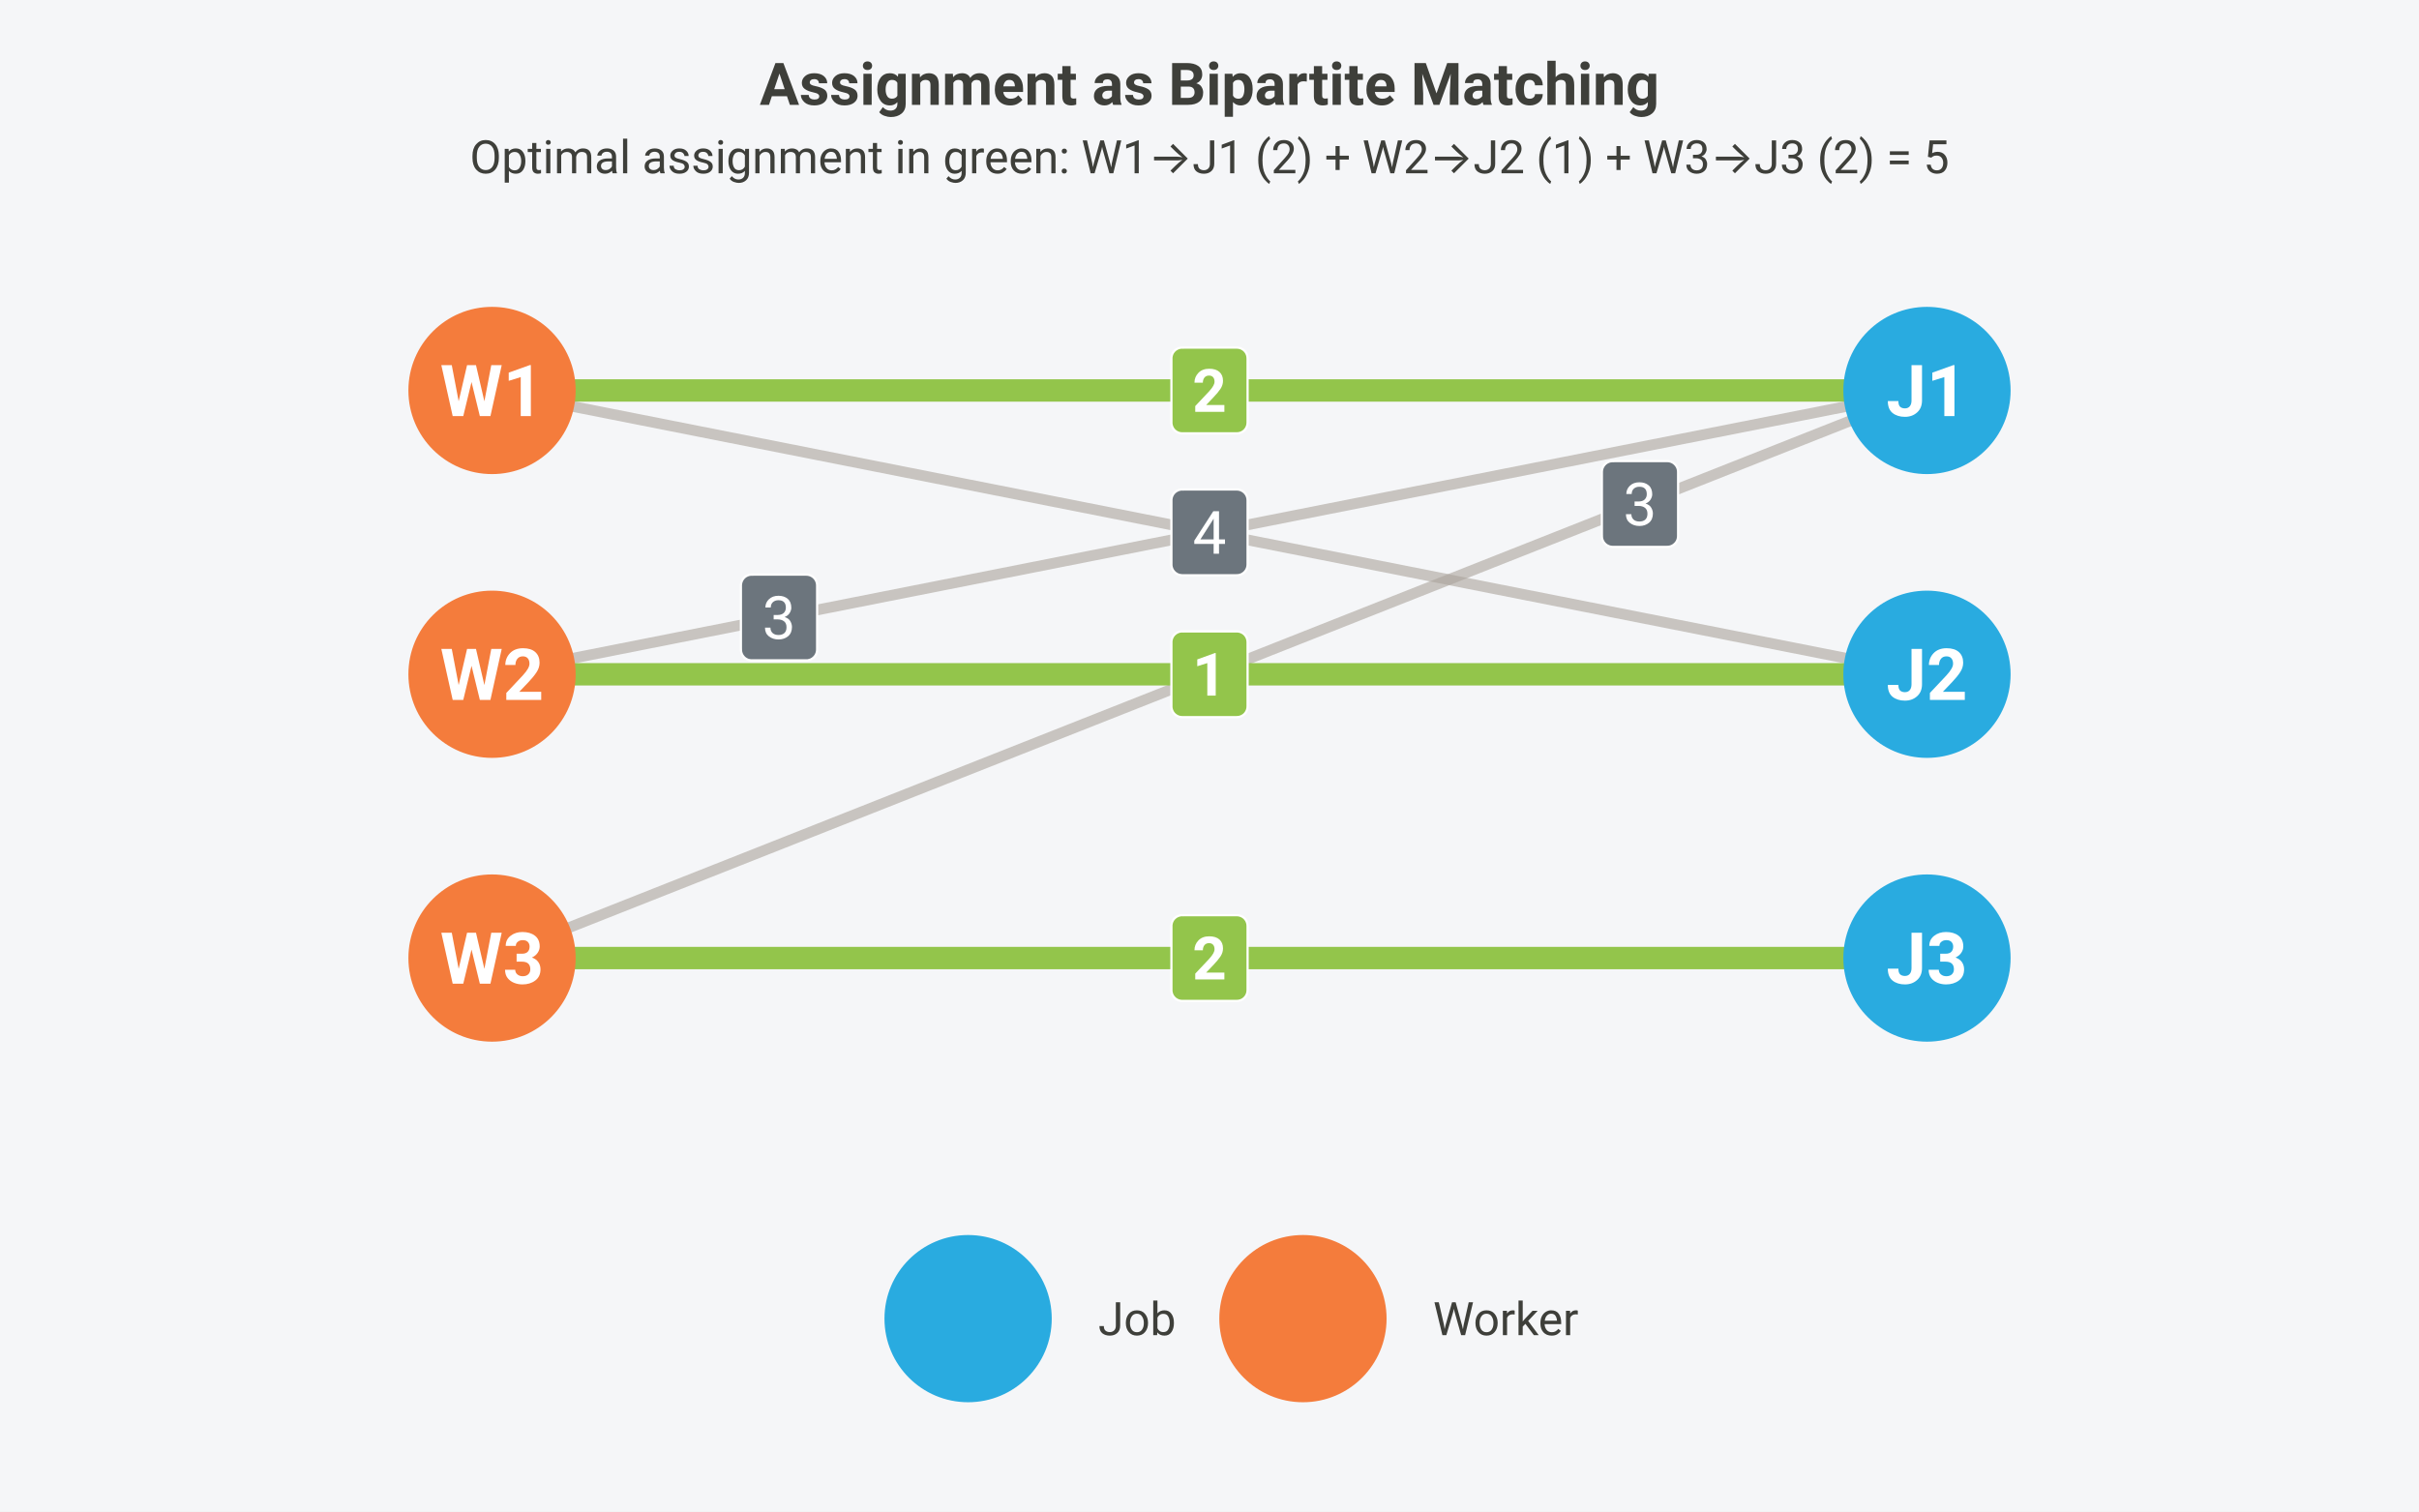
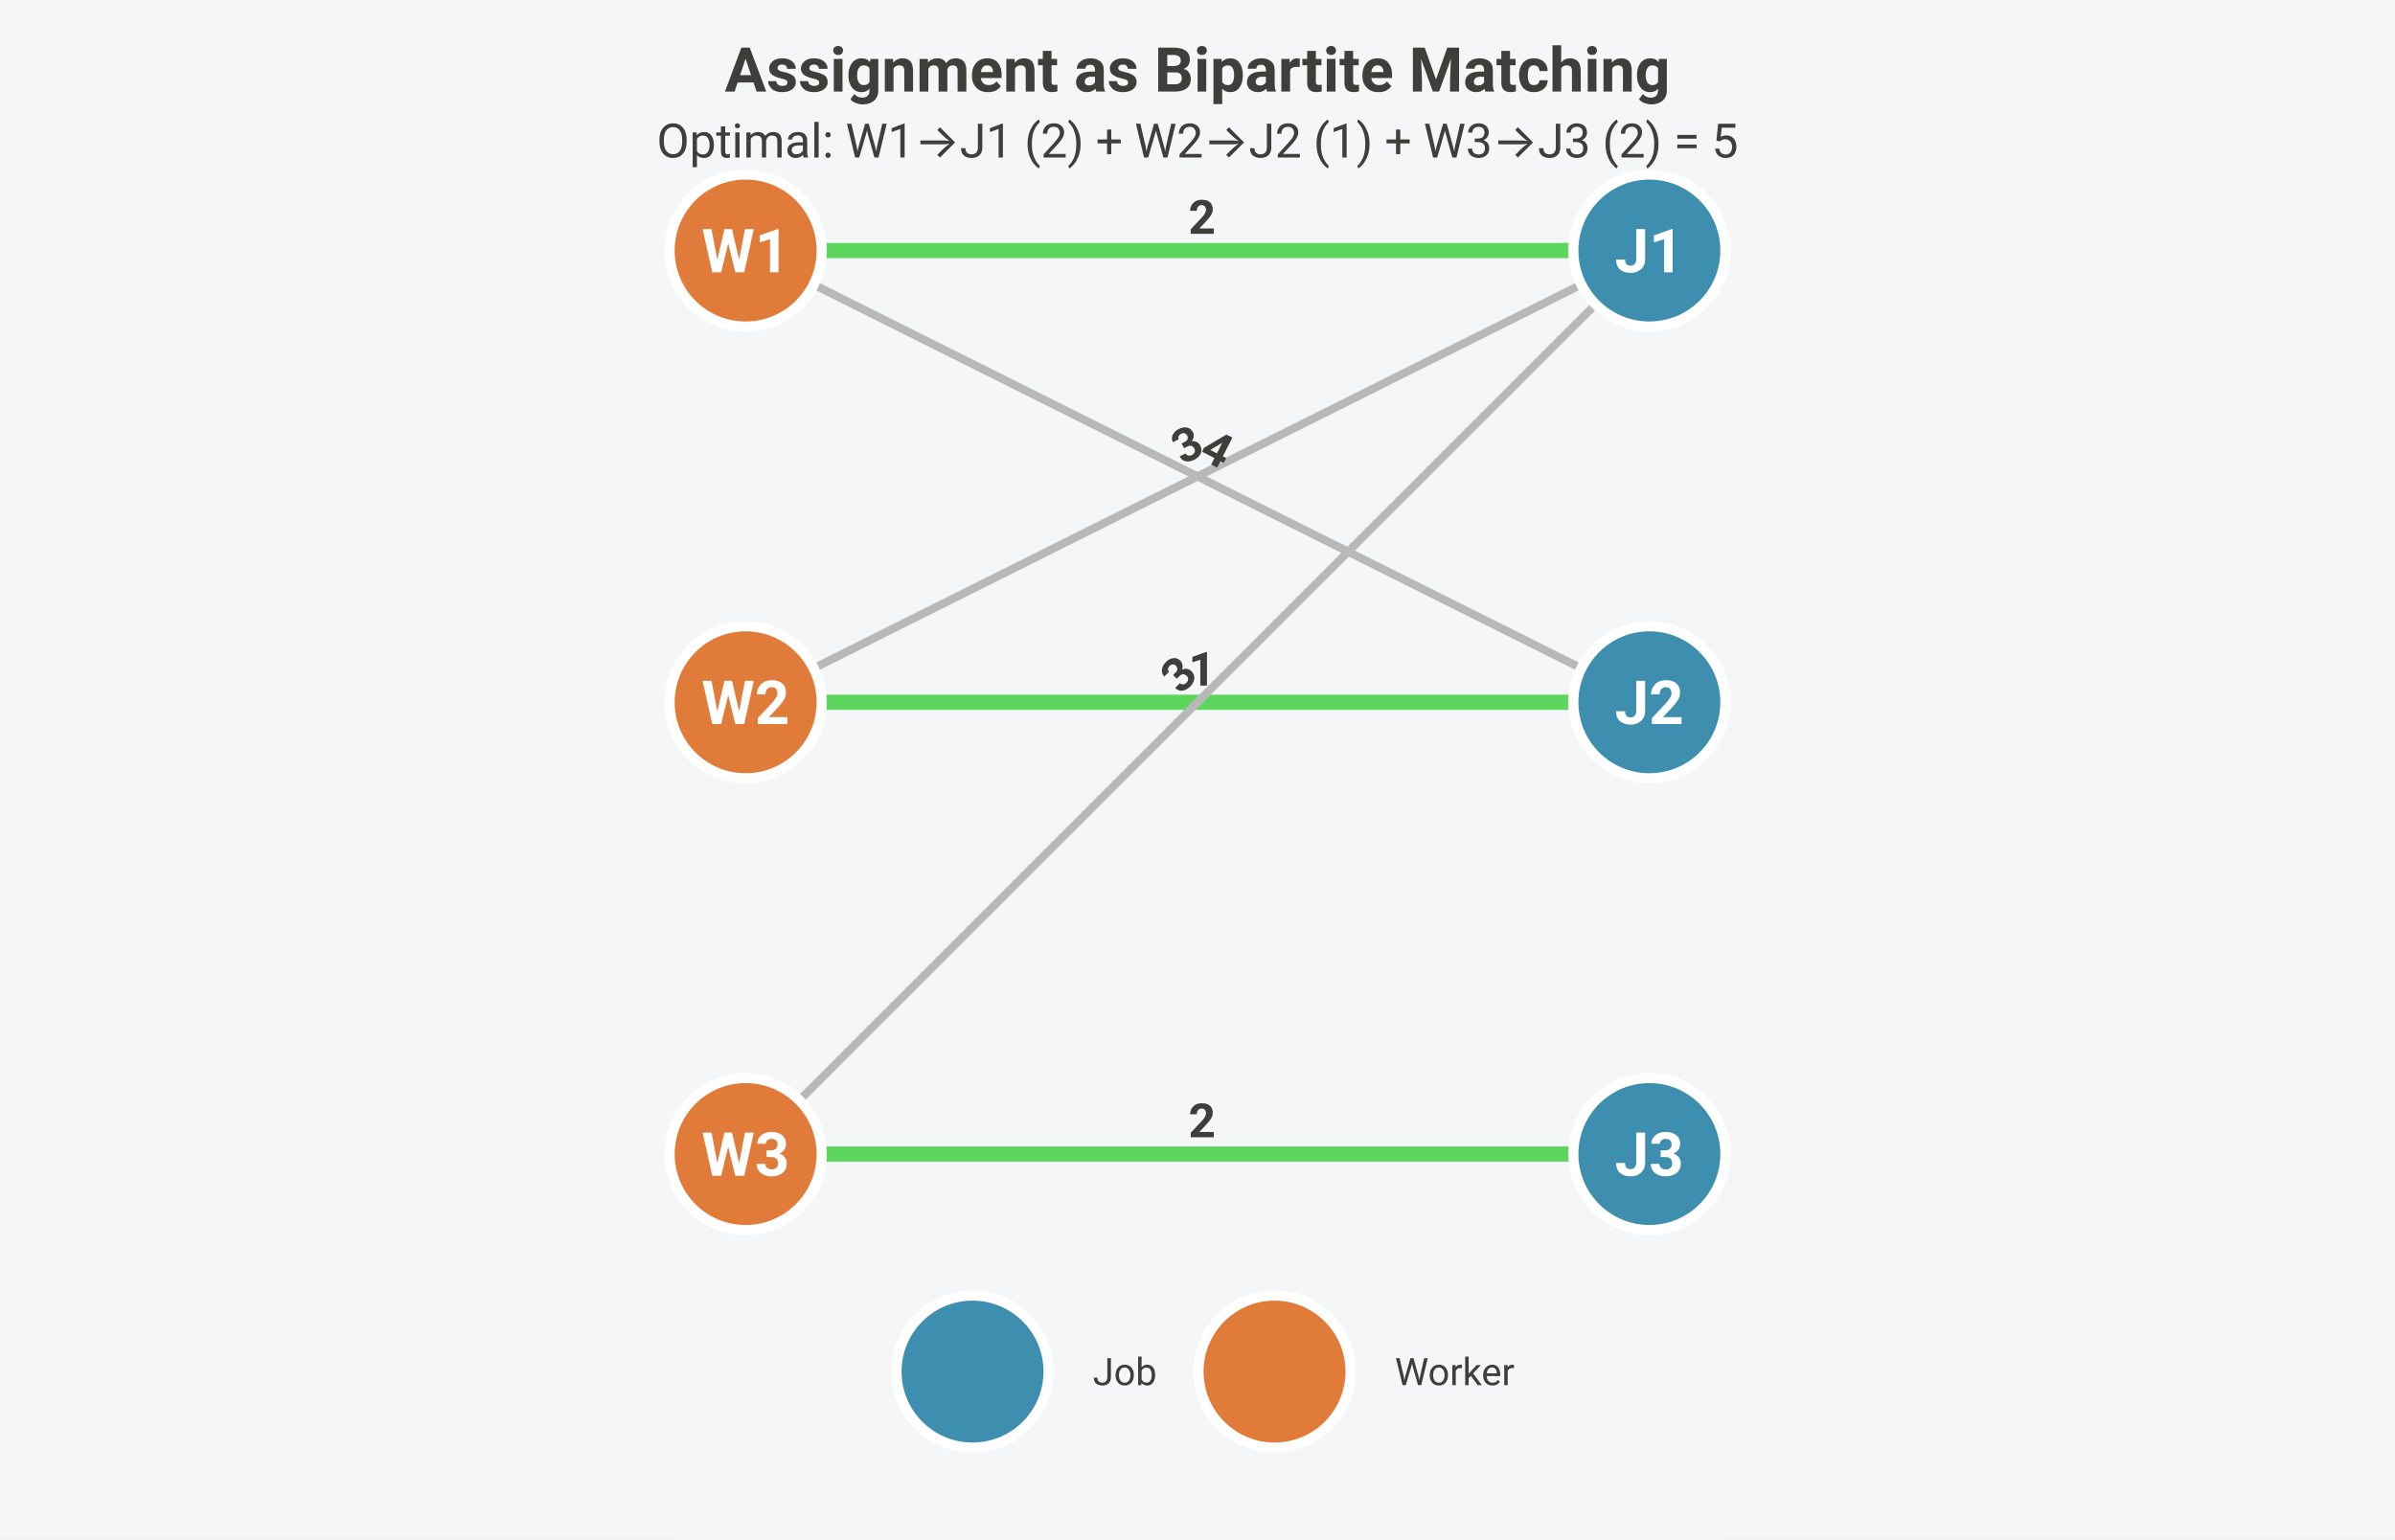
- <svg xmlns="http://www.w3.org/2000/svg" width="576.00pt" height="360.00pt" viewBox="0 0 576.00 360.00">
+ <svg xmlns="http://www.w3.org/2000/svg" width="504.00pt" height="324.00pt" viewBox="0 0 504.00 324.00">
  <g class="svglite">
    <defs>
      <style type="text/css">
    /* theme-aware-processed */
    .svglite line, .svglite polyline, .svglite polygon, .svglite path, .svglite circle {
      fill: none;
      stroke: #3E3F3A;
      stroke-linecap: round;
      stroke-linejoin: round;
      stroke-miterlimit: 10.00;
    }
    .svglite &gt; g &gt; rect {
      fill: none;
      stroke: #3E3F3A;
      stroke-linecap: round;
      stroke-linejoin: round;
      stroke-miterlimit: 10.00;
    }
    .svglite text {
      white-space: pre;
      fill: #3E3F3A;
    }
    .svglite g.glyphgroup path {
      fill: inherit;
      stroke: none;
    }
  </style>
    </defs>
    <rect width="100%" height="100%" style="stroke: none; fill: #F5F6F8;" />
    <defs>
-       <clipPath id="cpMC4wMHw1NzYuMDB8MC4wMHwzNjAuMDA=">
-         <rect x="0.00" y="0.00" width="576.00" height="360.00" />
+       <clipPath id="cpMC4wMHw1MDQuMDB8MC4wMHwzMjQuMDA=">
+         <rect x="0.00" y="0.00" width="504.00" height="324.00" />
      </clipPath>
    </defs>
-     <g clip-path="url(#cpMC4wMHw1NzYuMDB8MC4wMHwzNjAuMDA=)">
-       <rect x="0.00" y="0.00" width="576.00" height="360.00" style="stroke-width: 1.07; stroke: none;" /> fill: #F5F6F8;' /&gt;
+     <g clip-path="url(#cpMC4wMHw1MDQuMDB8MC4wMHwzMjQuMDA=)">
</g>
    <defs>
-       <clipPath id="cpMjQuOTF8NTUxLjA5fDQ5LjA3fDI3Mi4xMQ==">
-         <rect x="24.91" y="49.07" width="526.19" height="223.05" />
+       <clipPath id="cpMTM3LjQ0fDM2Ni41NnwwLjAwfDMyNC4wMA==">
+         <rect x="137.44" y="0.00" width="229.13" height="324.00" />
      </clipPath>
    </defs>
-     <g clip-path="url(#cpMjQuOTF8NTUxLjA5fDQ5LjA3fDI3Mi4xMQ==)">
-       <rect x="24.91" y="49.07" width="526.19" height="223.05" style="stroke-width: 1.07; stroke: none;" /> fill: #F5F6F8;' /&gt;
- <line x1="117.16" y1="93.00" x2="458.84" y2="160.59" style="stroke-width: 2.56; stroke: #AAA49B; stroke-opacity: 0.60; stroke-linecap: butt;" />
-       <line x1="117.16" y1="160.59" x2="458.84" y2="93.00" style="stroke-width: 2.56; stroke: #AAA49B; stroke-opacity: 0.60; stroke-linecap: butt;" />
-       <line x1="117.16" y1="228.18" x2="458.84" y2="93.00" style="stroke-width: 2.56; stroke: #AAA49B; stroke-opacity: 0.60; stroke-linecap: butt;" />
-       <line x1="117.16" y1="93.00" x2="458.84" y2="93.00" style="stroke-width: 5.33; stroke: #93C54B; stroke-linecap: butt;" />
-       <line x1="117.16" y1="160.59" x2="458.84" y2="160.59" style="stroke-width: 5.33; stroke: #93C54B; stroke-linecap: butt;" />
-       <line x1="117.16" y1="228.18" x2="458.84" y2="228.18" style="stroke-width: 5.33; stroke: #93C54B; stroke-linecap: butt;" />
-       <polygon points="281.49,137.01 294.51,137.01 294.41,137.00 294.82,136.99 295.23,136.91 295.61,136.76 295.97,136.55 296.29,136.29 296.56,135.98 296.78,135.64 296.94,135.26 297.04,134.86 297.07,134.45 297.07,134.45 297.07,119.14 297.07,119.14 297.04,118.73 296.94,118.33 296.78,117.95 296.56,117.61 296.29,117.30 295.97,117.04 295.61,116.83 295.23,116.68 294.82,116.60 294.51,116.58 281.49,116.58 281.79,116.60 281.38,116.58 280.97,116.63 280.58,116.75 280.21,116.93 279.87,117.16 279.57,117.45 279.32,117.77 279.13,118.14 279.00,118.53 278.93,118.94 278.93,119.14 278.93,134.45 278.93,134.24 278.93,134.65 279.00,135.06 279.13,135.45 279.32,135.81 279.57,136.14 279.87,136.43 280.21,136.66 280.58,136.84 280.97,136.95 281.38,137.00 " style="stroke-width: 0.53; stroke: #FFFFFF; fill: #6C757D;" />
-       <text x="288.00" y="131.88" text-anchor="middle" style="font-size: 14.23px;fill: #FFFFFF; font-family: &quot;Roboto&quot;, -apple-system, BlinkMacSystemFont, &quot;Segoe UI&quot;, system-ui, sans-serif;" textLength="7.91px" lengthAdjust="spacingAndGlyphs">4</text>
-       <polygon points="178.98,157.28 192.01,157.28 191.91,157.28 192.32,157.27 192.72,157.18 193.11,157.04 193.46,156.83 193.78,156.57 194.06,156.26 194.28,155.91 194.44,155.53 194.54,155.13 194.57,154.72 194.57,154.72 194.57,139.42 194.57,139.42 194.54,139.01 194.44,138.61 194.28,138.23 194.06,137.88 193.78,137.57 193.46,137.31 193.11,137.11 192.72,136.96 192.32,136.88 192.01,136.86 178.98,136.86 179.29,136.88 178.88,136.86 178.47,136.91 178.07,137.03 177.70,137.20 177.36,137.44 177.07,137.72 176.82,138.05 176.63,138.42 176.50,138.81 176.43,139.21 176.42,139.42 176.42,154.72 176.43,154.52 176.43,154.93 176.50,155.34 176.63,155.73 176.82,156.09 177.07,156.42 177.36,156.71 177.70,156.94 178.07,157.12 178.47,157.23 178.88,157.28 " style="stroke-width: 0.53; stroke: #FFFFFF; fill: #6C757D;" />
-       <text x="185.50" y="152.16" text-anchor="middle" style="font-size: 14.23px;fill: #FFFFFF; font-family: &quot;Roboto&quot;, -apple-system, BlinkMacSystemFont, &quot;Segoe UI&quot;, system-ui, sans-serif;" textLength="7.91px" lengthAdjust="spacingAndGlyphs">3</text>
-       <polygon points="383.99,130.25 397.02,130.25 396.91,130.25 397.33,130.23 397.73,130.15 398.12,130.00 398.47,129.79 398.79,129.53 399.06,129.23 399.29,128.88 399.45,128.50 399.55,128.10 399.58,127.69 399.58,127.69 399.58,112.38 399.58,112.38 399.55,111.97 399.45,111.57 399.29,111.19 399.06,110.85 398.79,110.54 398.47,110.28 398.12,110.07 397.73,109.92 397.33,109.84 397.02,109.82 383.99,109.82 384.30,109.84 383.89,109.83 383.48,109.88 383.08,109.99 382.71,110.17 382.37,110.40 382.07,110.69 381.83,111.02 381.63,111.38 381.50,111.77 381.44,112.18 381.43,112.38 381.43,127.69 381.44,127.48 381.44,127.89 381.50,128.30 381.63,128.69 381.83,129.06 382.07,129.38 382.37,129.67 382.71,129.90 383.08,130.08 383.48,130.20 383.89,130.25 " style="stroke-width: 0.53; stroke: #FFFFFF; fill: #6C757D;" />
-       <text x="390.50" y="125.13" text-anchor="middle" style="font-size: 14.23px;fill: #FFFFFF; font-family: &quot;Roboto&quot;, -apple-system, BlinkMacSystemFont, &quot;Segoe UI&quot;, system-ui, sans-serif;" textLength="7.91px" lengthAdjust="spacingAndGlyphs">3</text>
-       <polygon points="281.49,103.21 294.51,103.21 294.41,103.21 294.82,103.19 295.23,103.11 295.61,102.96 295.97,102.76 296.29,102.50 296.56,102.19 296.78,101.84 296.94,101.46 297.04,101.06 297.07,100.65 297.07,100.65 297.07,85.35 297.07,85.35 297.04,84.94 296.94,84.54 296.78,84.16 296.56,83.81 296.29,83.50 295.97,83.24 295.61,83.03 295.23,82.89 294.82,82.81 294.51,82.79 281.49,82.79 281.79,82.81 281.38,82.79 280.97,82.84 280.58,82.95 280.21,83.13 279.87,83.36 279.57,83.65 279.32,83.98 279.13,84.34 279.00,84.74 278.93,85.14 278.93,85.35 278.93,100.65 278.93,100.44 278.93,100.86 279.00,101.26 279.13,101.65 279.32,102.02 279.57,102.35 279.87,102.63 280.21,102.87 280.58,103.04 280.97,103.16 281.38,103.21 " style="stroke-width: 0.53; stroke: #FFFFFF; fill: #93C54B;" />
-       <text x="288.00" y="98.09" text-anchor="middle" style="font-size: 14.23px; font-weight: bold;fill: #FFFFFF; font-family: &quot;Roboto&quot;, -apple-system, BlinkMacSystemFont, &quot;Segoe UI&quot;, system-ui, sans-serif;" textLength="7.91px" lengthAdjust="spacingAndGlyphs">2</text>
-       <polygon points="281.49,170.80 294.51,170.80 294.41,170.80 294.82,170.78 295.23,170.70 295.61,170.55 295.97,170.35 296.29,170.09 296.56,169.78 296.78,169.43 296.94,169.05 297.04,168.65 297.07,168.24 297.07,168.24 297.07,152.94 297.07,152.94 297.04,152.53 296.94,152.13 296.78,151.75 296.56,151.40 296.29,151.09 295.97,150.83 295.61,150.63 295.23,150.48 294.82,150.40 294.51,150.38 281.49,150.38 281.79,150.40 281.38,150.38 280.97,150.43 280.58,150.54 280.21,150.72 279.87,150.96 279.57,151.24 279.32,151.57 279.13,151.94 279.00,152.33 278.93,152.73 278.93,152.94 278.93,168.24 278.93,168.04 278.93,168.45 279.00,168.85 279.13,169.24 279.32,169.61 279.57,169.94 279.87,170.22 280.21,170.46 280.58,170.64 280.97,170.75 281.38,170.80 " style="stroke-width: 0.53; stroke: #FFFFFF; fill: #93C54B;" />
-       <text x="288.00" y="165.68" text-anchor="middle" style="font-size: 14.23px; font-weight: bold;fill: #FFFFFF; font-family: &quot;Roboto&quot;, -apple-system, BlinkMacSystemFont, &quot;Segoe UI&quot;, system-ui, sans-serif;" textLength="7.91px" lengthAdjust="spacingAndGlyphs">1</text>
-       <polygon points="281.49,238.39 294.51,238.39 294.41,238.39 294.82,238.37 295.23,238.29 295.61,238.15 295.97,237.94 296.29,237.68 296.56,237.37 296.78,237.02 296.94,236.64 297.04,236.24 297.07,235.83 297.07,235.83 297.07,220.53 297.07,220.53 297.04,220.12 296.94,219.72 296.78,219.34 296.56,218.99 296.29,218.68 295.97,218.42 295.61,218.22 295.23,218.07 294.82,217.99 294.51,217.97 281.49,217.97 281.79,217.99 281.38,217.97 280.97,218.02 280.58,218.14 280.21,218.31 279.87,218.55 279.57,218.83 279.32,219.16 279.13,219.53 279.00,219.92 278.93,220.32 278.93,220.53 278.93,235.83 278.93,235.63 278.93,236.04 279.00,236.44 279.13,236.84 279.32,237.20 279.57,237.53 279.87,237.82 280.21,238.05 280.58,238.23 280.97,238.34 281.38,238.39 " style="stroke-width: 0.53; stroke: #FFFFFF; fill: #93C54B;" />
-       <text x="288.00" y="233.27" text-anchor="middle" style="font-size: 14.23px; font-weight: bold;fill: #FFFFFF; font-family: &quot;Roboto&quot;, -apple-system, BlinkMacSystemFont, &quot;Segoe UI&quot;, system-ui, sans-serif;" textLength="7.91px" lengthAdjust="spacingAndGlyphs">2</text>
-       <circle cx="117.16" cy="93.00" r="19.56" style="stroke-width: 0.71; stroke: #F47C3C; fill: #F47C3C;" />
-       <circle cx="117.16" cy="160.59" r="19.56" style="stroke-width: 0.71; stroke: #F47C3C; fill: #F47C3C;" />
-       <circle cx="117.16" cy="228.18" r="19.56" style="stroke-width: 0.71; stroke: #F47C3C; fill: #F47C3C;" />
-       <circle cx="458.84" cy="93.00" r="19.56" style="stroke-width: 0.71; stroke: #29ABE0; fill: #29ABE0;" />
-       <circle cx="458.84" cy="160.59" r="19.56" style="stroke-width: 0.71; stroke: #29ABE0; fill: #29ABE0;" />
-       <circle cx="458.84" cy="228.18" r="19.56" style="stroke-width: 0.71; stroke: #29ABE0; fill: #29ABE0;" />
-       <text x="117.16" y="99.11" text-anchor="middle" style="font-size: 17.07px; font-weight: bold;fill: #FFFFFF; font-family: &quot;Roboto&quot;, -apple-system, BlinkMacSystemFont, &quot;Segoe UI&quot;, system-ui, sans-serif;" textLength="25.59px" lengthAdjust="spacingAndGlyphs">W1</text>
-       <text x="117.16" y="166.70" text-anchor="middle" style="font-size: 17.07px; font-weight: bold;fill: #FFFFFF; font-family: &quot;Roboto&quot;, -apple-system, BlinkMacSystemFont, &quot;Segoe UI&quot;, system-ui, sans-serif;" textLength="25.59px" lengthAdjust="spacingAndGlyphs">W2</text>
-       <text x="117.16" y="234.29" text-anchor="middle" style="font-size: 17.07px; font-weight: bold;fill: #FFFFFF; font-family: &quot;Roboto&quot;, -apple-system, BlinkMacSystemFont, &quot;Segoe UI&quot;, system-ui, sans-serif;" textLength="25.59px" lengthAdjust="spacingAndGlyphs">W3</text>
-       <text x="458.84" y="99.11" text-anchor="middle" style="font-size: 17.07px; font-weight: bold;fill: #FFFFFF; font-family: &quot;Roboto&quot;, -apple-system, BlinkMacSystemFont, &quot;Segoe UI&quot;, system-ui, sans-serif;" textLength="18.97px" lengthAdjust="spacingAndGlyphs">J1</text>
-       <text x="458.84" y="166.70" text-anchor="middle" style="font-size: 17.07px; font-weight: bold;fill: #FFFFFF; font-family: &quot;Roboto&quot;, -apple-system, BlinkMacSystemFont, &quot;Segoe UI&quot;, system-ui, sans-serif;" textLength="18.97px" lengthAdjust="spacingAndGlyphs">J2</text>
-       <text x="458.84" y="234.29" text-anchor="middle" style="font-size: 17.07px; font-weight: bold;fill: #FFFFFF; font-family: &quot;Roboto&quot;, -apple-system, BlinkMacSystemFont, &quot;Segoe UI&quot;, system-ui, sans-serif;" textLength="18.97px" lengthAdjust="spacingAndGlyphs">J3</text>
+     <g clip-path="url(#cpMTM3LjQ0fDM2Ni41NnwwLjAwfDMyNC4wMA==)">
+       <rect rx="4" x="137.44" y="0.00" width="229.13" height="324.00" style="stroke-width: 1.07; stroke: none; fill: #F5F6F8;" />
    </g>
-     <g clip-path="url(#cpMC4wMHw1NzYuMDB8MC4wMHwzNjAuMDA=)">
-       <rect x="194.05" y="283.07" width="187.91" height="61.98" style="stroke-width: 1.07; stroke: none;" /> fill: #F5F6F8;' /&gt;
- <circle cx="230.52" cy="314.06" r="19.56" style="stroke-width: 0.71; stroke: #29ABE0; fill: #29ABE0;" />
-       <circle cx="310.25" cy="314.06" r="19.56" style="stroke-width: 0.71; stroke: #F47C3C; fill: #F47C3C;" />
-       <text x="261.51" y="318.00" style="font-size: 11.00px; font-family: &quot;Roboto&quot;, -apple-system, BlinkMacSystemFont, &quot;Segoe UI&quot;, system-ui, sans-serif;" textLength="17.75px" lengthAdjust="spacingAndGlyphs">Job</text>
-       <text x="341.24" y="318.00" style="font-size: 11.00px; font-family: &quot;Roboto&quot;, -apple-system, BlinkMacSystemFont, &quot;Segoe UI&quot;, system-ui, sans-serif;" textLength="35.23px" lengthAdjust="spacingAndGlyphs">Worker</text>
-       <text x="288.00" y="41.27" text-anchor="middle" style="font-size: 11.00px; font-family: &quot;Roboto&quot;, -apple-system, BlinkMacSystemFont, &quot;Segoe UI&quot;, system-ui, sans-serif;" textLength="356.86px" lengthAdjust="spacingAndGlyphs">Optimal assignment in green: W1→J1 (2) + W2→J2 (1) + W3→J3 (2) = 5</text>
-       <text x="288.00" y="24.97" text-anchor="middle" style="font-size: 14.00px; font-weight: bold; font-family: &quot;Roboto&quot;, -apple-system, BlinkMacSystemFont, &quot;Segoe UI&quot;, system-ui, sans-serif;" textLength="225.50px" lengthAdjust="spacingAndGlyphs">Assignment as Bipartite Matching</text>
+     <g clip-path="url(#cpMC4wMHw1MDQuMDB8MC4wMHwzMjQuMDA=)">
+       <polyline points="156.91,52.74 158.83,52.74 160.75,52.74 162.67,52.74 164.59,52.74 166.51,52.74 168.43,52.74 170.35,52.74 172.28,52.74 174.20,52.74 176.12,52.74 178.04,52.74 179.96,52.74 181.88,52.74 183.80,52.74 185.72,52.74 187.64,52.74 189.57,52.74 191.49,52.74 193.41,52.74 195.33,52.74 197.25,52.74 199.17,52.74 201.09,52.74 203.01,52.74 204.93,52.74 206.85,52.74 208.78,52.74 210.70,52.74 212.62,52.74 214.54,52.74 216.46,52.74 218.38,52.74 220.30,52.74 222.22,52.74 224.14,52.74 226.07,52.74 227.99,52.74 229.91,52.74 231.83,52.74 233.75,52.74 235.67,52.74 237.59,52.74 239.51,52.74 241.43,52.74 243.36,52.74 245.28,52.74 247.20,52.74 249.12,52.74 251.04,52.74 252.96,52.74 254.88,52.74 256.80,52.74 258.72,52.74 260.64,52.74 262.57,52.74 264.49,52.74 266.41,52.74 268.33,52.74 270.25,52.74 272.17,52.74 274.09,52.74 276.01,52.74 277.93,52.74 279.86,52.74 281.78,52.74 283.70,52.74 285.62,52.74 287.54,52.74 289.46,52.74 291.38,52.74 293.30,52.74 295.22,52.74 297.15,52.74 299.07,52.74 300.99,52.74 302.91,52.74 304.83,52.74 306.75,52.74 308.67,52.74 310.59,52.74 312.51,52.74 314.43,52.74 316.36,52.74 318.28,52.74 320.20,52.74 322.12,52.74 324.04,52.74 325.96,52.74 327.88,52.74 329.80,52.74 331.72,52.74 333.65,52.74 335.57,52.74 337.49,52.74 339.41,52.74 341.33,52.74 343.25,52.74 345.17,52.74 347.09,52.74 " style="stroke-width: 3.20; stroke: #5DD65D; stroke-linecap: butt;" />
+       <polyline points="156.91,52.74 158.83,53.70 160.75,54.66 162.67,55.62 164.59,56.58 166.51,57.54 168.43,58.50 170.35,59.46 172.28,60.42 174.20,61.38 176.12,62.34 178.04,63.31 179.96,64.27 181.88,65.23 183.80,66.19 185.72,67.15 187.64,68.11 189.57,69.07 191.49,70.03 193.41,70.99 195.33,71.95 197.25,72.91 199.17,73.87 201.09,74.83 203.01,75.79 204.93,76.75 206.85,77.71 208.78,78.67 210.70,79.63 212.62,80.59 214.54,81.56 216.46,82.52 218.38,83.48 220.30,84.44 222.22,85.40 224.14,86.36 226.07,87.32 227.99,88.28 229.91,89.24 231.83,90.20 233.75,91.16 235.67,92.12 237.59,93.08 239.51,94.04 241.43,95.00 243.36,95.96 245.28,96.92 247.20,97.88 249.12,98.84 251.04,99.81 252.96,100.77 254.88,101.73 256.80,102.69 258.72,103.65 260.64,104.61 262.57,105.57 264.49,106.53 266.41,107.49 268.33,108.45 270.25,109.41 272.17,110.37 274.09,111.33 276.01,112.29 277.93,113.25 279.86,114.21 281.78,115.17 283.70,116.13 285.62,117.10 287.54,118.06 289.46,119.02 291.38,119.98 293.30,120.94 295.22,121.90 297.15,122.86 299.07,123.82 300.99,124.78 302.91,125.74 304.83,126.70 306.75,127.66 308.67,128.62 310.59,129.58 312.51,130.54 314.43,131.50 316.36,132.46 318.28,133.42 320.20,134.38 322.12,135.35 324.04,136.31 325.96,137.27 327.88,138.23 329.80,139.19 331.72,140.15 333.65,141.11 335.57,142.07 337.49,143.03 339.41,143.99 341.33,144.95 343.25,145.91 345.17,146.87 347.09,147.83 " style="stroke-width: 1.71; stroke: #B8B8B8; stroke-linecap: butt;" />
+       <polyline points="156.91,147.83 158.83,147.83 160.75,147.83 162.67,147.83 164.59,147.83 166.51,147.83 168.43,147.83 170.35,147.83 172.28,147.83 174.20,147.83 176.12,147.83 178.04,147.83 179.96,147.83 181.88,147.83 183.80,147.83 185.72,147.83 187.64,147.83 189.57,147.83 191.49,147.83 193.41,147.83 195.33,147.83 197.25,147.83 199.17,147.83 201.09,147.83 203.01,147.83 204.93,147.83 206.85,147.83 208.78,147.83 210.70,147.83 212.62,147.83 214.54,147.83 216.46,147.83 218.38,147.83 220.30,147.83 222.22,147.83 224.14,147.83 226.07,147.83 227.99,147.83 229.91,147.83 231.83,147.83 233.75,147.83 235.67,147.83 237.59,147.83 239.51,147.83 241.43,147.83 243.36,147.83 245.28,147.83 247.20,147.83 249.12,147.83 251.04,147.83 252.96,147.83 254.88,147.83 256.80,147.83 258.72,147.83 260.64,147.83 262.57,147.83 264.49,147.83 266.41,147.83 268.33,147.83 270.25,147.83 272.17,147.83 274.09,147.83 276.01,147.83 277.93,147.83 279.86,147.83 281.78,147.83 283.70,147.83 285.62,147.83 287.54,147.83 289.46,147.83 291.38,147.83 293.30,147.83 295.22,147.83 297.15,147.83 299.07,147.83 300.99,147.83 302.91,147.83 304.83,147.83 306.75,147.83 308.67,147.83 310.59,147.83 312.51,147.83 314.43,147.83 316.36,147.83 318.28,147.83 320.20,147.83 322.12,147.83 324.04,147.83 325.96,147.83 327.88,147.83 329.80,147.83 331.72,147.83 333.65,147.83 335.57,147.83 337.49,147.83 339.41,147.83 341.33,147.83 343.25,147.83 345.17,147.83 347.09,147.83 " style="stroke-width: 3.20; stroke: #5DD65D; stroke-linecap: butt;" />
+       <polyline points="156.91,147.83 158.83,146.87 160.75,145.91 162.67,144.95 164.59,143.99 166.51,143.03 168.43,142.07 170.35,141.11 172.28,140.15 174.20,139.19 176.12,138.23 178.04,137.27 179.96,136.31 181.88,135.35 183.80,134.38 185.72,133.42 187.64,132.46 189.57,131.50 191.49,130.54 193.41,129.58 195.33,128.62 197.25,127.66 199.17,126.70 201.09,125.74 203.01,124.78 204.93,123.82 206.85,122.86 208.78,121.90 210.70,120.94 212.62,119.98 214.54,119.02 216.46,118.06 218.38,117.10 220.30,116.13 222.22,115.17 224.14,114.21 226.07,113.25 227.99,112.29 229.91,111.33 231.83,110.37 233.75,109.41 235.67,108.45 237.59,107.49 239.51,106.53 241.43,105.57 243.36,104.61 245.28,103.65 247.20,102.69 249.12,101.73 251.04,100.77 252.96,99.81 254.88,98.84 256.80,97.88 258.72,96.92 260.64,95.96 262.57,95.00 264.49,94.04 266.41,93.08 268.33,92.12 270.25,91.16 272.17,90.20 274.09,89.24 276.01,88.28 277.93,87.32 279.86,86.36 281.78,85.40 283.70,84.44 285.62,83.48 287.54,82.52 289.46,81.56 291.38,80.59 293.30,79.63 295.22,78.67 297.15,77.71 299.07,76.75 300.99,75.79 302.91,74.83 304.83,73.87 306.75,72.91 308.67,71.95 310.59,70.99 312.51,70.03 314.43,69.07 316.36,68.11 318.28,67.15 320.20,66.19 322.12,65.23 324.04,64.27 325.96,63.31 327.88,62.34 329.80,61.38 331.72,60.42 333.65,59.46 335.57,58.50 337.49,57.54 339.41,56.58 341.33,55.62 343.25,54.66 345.17,53.70 347.09,52.74 " style="stroke-width: 1.71; stroke: #B8B8B8; stroke-linecap: butt;" />
+       <polyline points="156.91,242.93 158.83,241.00 160.75,239.08 162.67,237.16 164.59,235.24 166.51,233.32 168.43,231.40 170.35,229.48 172.28,227.56 174.20,225.64 176.12,223.71 178.04,221.79 179.96,219.87 181.88,217.95 183.80,216.03 185.72,214.11 187.64,212.19 189.57,210.27 191.49,208.35 193.41,206.42 195.33,204.50 197.25,202.58 199.17,200.66 201.09,198.74 203.01,196.82 204.93,194.90 206.85,192.98 208.78,191.06 210.70,189.14 212.62,187.21 214.54,185.29 216.46,183.37 218.38,181.45 220.30,179.53 222.22,177.61 224.14,175.69 226.07,173.77 227.99,171.85 229.91,169.92 231.83,168.00 233.75,166.08 235.67,164.16 237.59,162.24 239.51,160.32 241.43,158.40 243.36,156.48 245.28,154.56 247.20,152.63 249.12,150.71 251.04,148.79 252.96,146.87 254.88,144.95 256.80,143.03 258.72,141.11 260.64,139.19 262.57,137.27 264.49,135.35 266.41,133.42 268.33,131.50 270.25,129.58 272.17,127.66 274.09,125.74 276.01,123.82 277.93,121.90 279.86,119.98 281.78,118.06 283.70,116.13 285.62,114.21 287.54,112.29 289.46,110.37 291.38,108.45 293.30,106.53 295.22,104.61 297.15,102.69 299.07,100.77 300.99,98.84 302.91,96.92 304.83,95.00 306.75,93.08 308.67,91.16 310.59,89.24 312.51,87.32 314.43,85.40 316.36,83.48 318.28,81.56 320.20,79.63 322.12,77.71 324.04,75.79 325.96,73.87 327.88,71.95 329.80,70.03 331.72,68.11 333.65,66.19 335.57,64.27 337.49,62.34 339.41,60.42 341.33,58.50 343.25,56.58 345.17,54.66 347.09,52.74 " style="stroke-width: 1.71; stroke: #B8B8B8; stroke-linecap: butt;" />
+       <polyline points="156.91,242.93 158.83,242.93 160.75,242.93 162.67,242.93 164.59,242.93 166.51,242.93 168.43,242.93 170.35,242.93 172.28,242.93 174.20,242.93 176.12,242.93 178.04,242.93 179.96,242.93 181.88,242.93 183.80,242.93 185.72,242.93 187.64,242.93 189.57,242.93 191.49,242.93 193.41,242.93 195.33,242.93 197.25,242.93 199.17,242.93 201.09,242.93 203.01,242.93 204.93,242.93 206.85,242.93 208.78,242.93 210.70,242.93 212.62,242.93 214.54,242.93 216.46,242.93 218.38,242.93 220.30,242.93 222.22,242.93 224.14,242.93 226.07,242.93 227.99,242.93 229.91,242.93 231.83,242.93 233.75,242.93 235.67,242.93 237.59,242.93 239.51,242.93 241.43,242.93 243.36,242.93 245.28,242.93 247.20,242.93 249.12,242.93 251.04,242.93 252.96,242.93 254.88,242.93 256.80,242.93 258.72,242.93 260.64,242.93 262.57,242.93 264.49,242.93 266.41,242.93 268.33,242.93 270.25,242.93 272.17,242.93 274.09,242.93 276.01,242.93 277.93,242.93 279.86,242.93 281.78,242.93 283.70,242.93 285.62,242.93 287.54,242.93 289.46,242.93 291.38,242.93 293.30,242.93 295.22,242.93 297.15,242.93 299.07,242.93 300.99,242.93 302.91,242.93 304.83,242.93 306.75,242.93 308.67,242.93 310.59,242.93 312.51,242.93 314.43,242.93 316.36,242.93 318.28,242.93 320.20,242.93 322.12,242.93 324.04,242.93 325.96,242.93 327.88,242.93 329.80,242.93 331.72,242.93 333.65,242.93 335.57,242.93 337.49,242.93 339.41,242.93 341.33,242.93 343.25,242.93 345.17,242.93 347.09,242.93 " style="stroke-width: 3.20; stroke: #5DD65D; stroke-linecap: butt;" />
+       <text x="252.96" y="49.22" text-anchor="middle" style="font-size: 9.96px; font-weight: bold; font-family: &quot;Roboto&quot;, -apple-system, BlinkMacSystemFont, &quot;Segoe UI&quot;, system-ui, sans-serif;" textLength="5.53px" lengthAdjust="spacingAndGlyphs">2</text>
+       <text transform="translate(254.54,97.62) rotate(-333)" text-anchor="middle" style="font-size: 9.96px; font-weight: bold; font-family: &quot;Roboto&quot;, -apple-system, BlinkMacSystemFont, &quot;Segoe UI&quot;, system-ui, sans-serif;" textLength="5.53px" lengthAdjust="spacingAndGlyphs">4</text>
+       <text x="252.96" y="144.31" text-anchor="middle" style="font-size: 9.96px; font-weight: bold; font-family: &quot;Roboto&quot;, -apple-system, BlinkMacSystemFont, &quot;Segoe UI&quot;, system-ui, sans-serif;" textLength="5.53px" lengthAdjust="spacingAndGlyphs">1</text>
+       <text transform="translate(251.39,96.65) rotate(-27)" text-anchor="middle" style="font-size: 9.96px; font-weight: bold; font-family: &quot;Roboto&quot;, -apple-system, BlinkMacSystemFont, &quot;Segoe UI&quot;, system-ui, sans-serif;" textLength="5.53px" lengthAdjust="spacingAndGlyphs">3</text>
+       <text transform="translate(250.47,144.38) rotate(-45)" text-anchor="middle" style="font-size: 9.96px; font-weight: bold; font-family: &quot;Roboto&quot;, -apple-system, BlinkMacSystemFont, &quot;Segoe UI&quot;, system-ui, sans-serif;" textLength="5.53px" lengthAdjust="spacingAndGlyphs">3</text>
+       <text x="252.96" y="239.40" text-anchor="middle" style="font-size: 9.96px; font-weight: bold; font-family: &quot;Roboto&quot;, -apple-system, BlinkMacSystemFont, &quot;Segoe UI&quot;, system-ui, sans-serif;" textLength="5.53px" lengthAdjust="spacingAndGlyphs">2</text>
+       <circle cx="156.91" cy="52.74" r="16.00" style="stroke-width: 2.13; stroke: #FFFFFF; fill: #E07B39;" />
+       <circle cx="156.91" cy="147.83" r="16.00" style="stroke-width: 2.13; stroke: #FFFFFF; fill: #E07B39;" />
+       <circle cx="156.91" cy="242.93" r="16.00" style="stroke-width: 2.13; stroke: #FFFFFF; fill: #E07B39;" />
+       <circle cx="347.09" cy="52.74" r="16.00" style="stroke-width: 2.13; stroke: #FFFFFF; fill: #3D8EAF;" />
+       <circle cx="347.09" cy="147.83" r="16.00" style="stroke-width: 2.13; stroke: #FFFFFF; fill: #3D8EAF;" />
+       <circle cx="347.09" cy="242.93" r="16.00" style="stroke-width: 2.13; stroke: #FFFFFF; fill: #3D8EAF;" />
+       <text x="156.91" y="57.32" text-anchor="middle" style="font-size: 12.80px; font-weight: bold;fill: #FFFFFF; font-family: &quot;Roboto&quot;, -apple-system, BlinkMacSystemFont, &quot;Segoe UI&quot;, system-ui, sans-serif;" textLength="19.19px" lengthAdjust="spacingAndGlyphs">W1</text>
+       <text x="156.91" y="152.41" text-anchor="middle" style="font-size: 12.80px; font-weight: bold;fill: #FFFFFF; font-family: &quot;Roboto&quot;, -apple-system, BlinkMacSystemFont, &quot;Segoe UI&quot;, system-ui, sans-serif;" textLength="19.19px" lengthAdjust="spacingAndGlyphs">W2</text>
+       <text x="156.91" y="247.50" text-anchor="middle" style="font-size: 12.80px; font-weight: bold;fill: #FFFFFF; font-family: &quot;Roboto&quot;, -apple-system, BlinkMacSystemFont, &quot;Segoe UI&quot;, system-ui, sans-serif;" textLength="19.19px" lengthAdjust="spacingAndGlyphs">W3</text>
+       <text x="347.09" y="57.32" text-anchor="middle" style="font-size: 12.80px; font-weight: bold;fill: #FFFFFF; font-family: &quot;Roboto&quot;, -apple-system, BlinkMacSystemFont, &quot;Segoe UI&quot;, system-ui, sans-serif;" textLength="14.22px" lengthAdjust="spacingAndGlyphs">J1</text>
+       <text x="347.09" y="152.41" text-anchor="middle" style="font-size: 12.80px; font-weight: bold;fill: #FFFFFF; font-family: &quot;Roboto&quot;, -apple-system, BlinkMacSystemFont, &quot;Segoe UI&quot;, system-ui, sans-serif;" textLength="14.22px" lengthAdjust="spacingAndGlyphs">J2</text>
+       <text x="347.09" y="247.50" text-anchor="middle" style="font-size: 12.80px; font-weight: bold;fill: #FFFFFF; font-family: &quot;Roboto&quot;, -apple-system, BlinkMacSystemFont, &quot;Segoe UI&quot;, system-ui, sans-serif;" textLength="14.22px" lengthAdjust="spacingAndGlyphs">J3</text>
+       <circle cx="204.66" cy="288.72" r="16.00" style="stroke-width: 2.13; stroke: #FFFFFF; fill: #3D8EAF;" />
+       <circle cx="268.21" cy="288.72" r="16.00" style="stroke-width: 2.13; stroke: #FFFFFF; fill: #E07B39;" />
+       <text x="229.98" y="291.58" style="font-size: 8.00px;fill: #3E3F3A; font-family: &quot;Roboto&quot;, -apple-system, BlinkMacSystemFont, &quot;Segoe UI&quot;, system-ui, sans-serif;" textLength="12.91px" lengthAdjust="spacingAndGlyphs">Job</text>
+       <text x="293.53" y="291.58" style="font-size: 8.00px;fill: #3E3F3A; font-family: &quot;Roboto&quot;, -apple-system, BlinkMacSystemFont, &quot;Segoe UI&quot;, system-ui, sans-serif;" textLength="25.66px" lengthAdjust="spacingAndGlyphs">Worker</text>
+       <text x="252.00" y="33.16" text-anchor="middle" style="font-size: 10.00px;fill: #3E3F3A; font-family: &quot;Roboto&quot;, -apple-system, BlinkMacSystemFont, &quot;Segoe UI&quot;, system-ui, sans-serif;" textLength="231.48px" lengthAdjust="spacingAndGlyphs">Optimal: W1→J1 (2) + W2→J2 (1) + W3→J3 (2) = 5</text>
+       <text x="252.00" y="19.27" text-anchor="middle" style="font-size: 13.00px; font-weight: bold;fill: #3E3F3A; font-family: &quot;Roboto&quot;, -apple-system, BlinkMacSystemFont, &quot;Segoe UI&quot;, system-ui, sans-serif;" textLength="209.48px" lengthAdjust="spacingAndGlyphs">Assignment as Bipartite Matching</text>
    </g>
  </g>
</svg>
